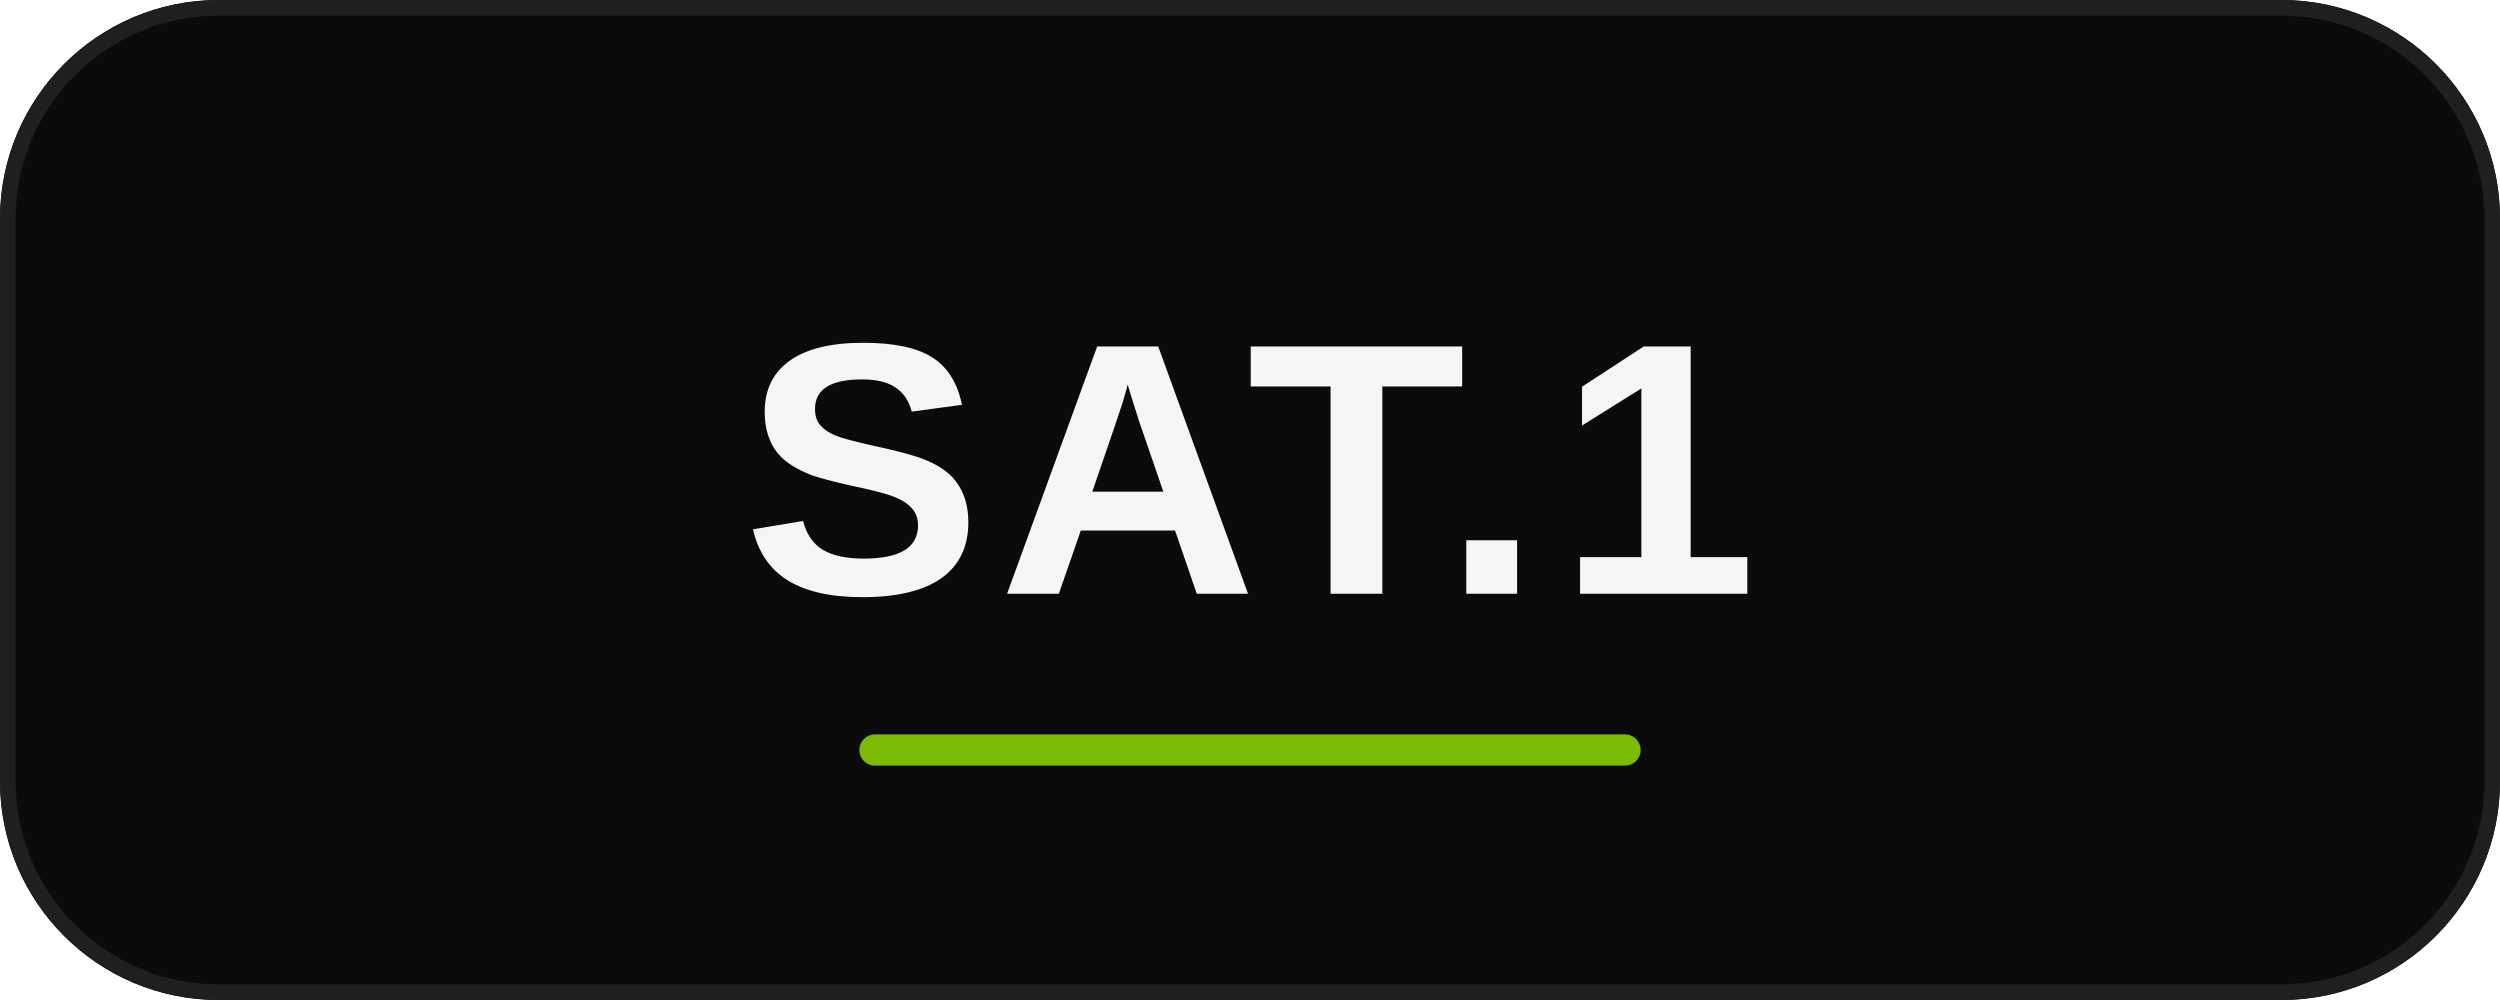
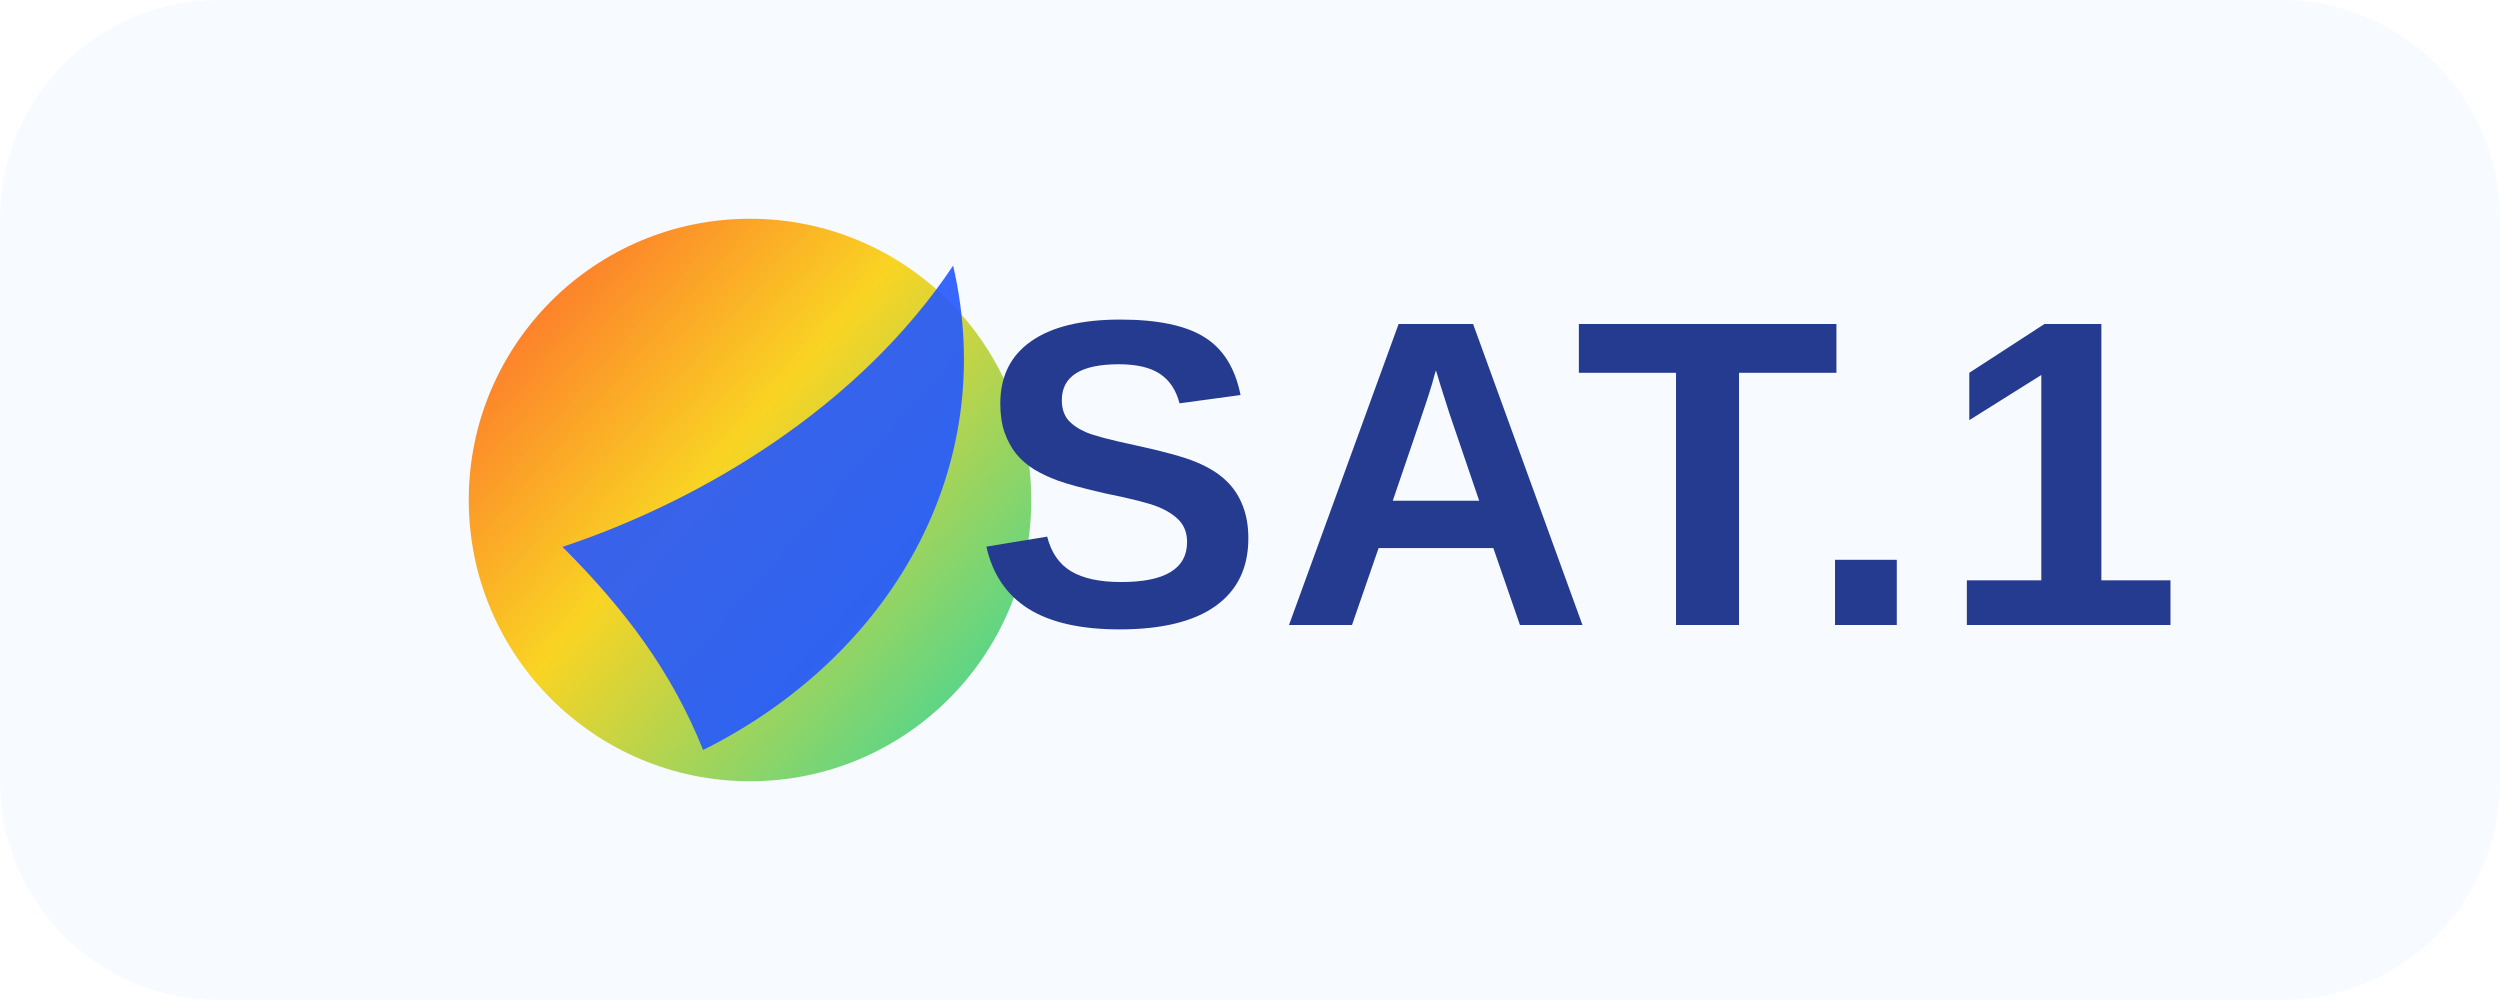
- <svg xmlns="http://www.w3.org/2000/svg" width="160" height="64" viewBox="0 0 160 64">
-   <rect width="160" height="64" rx="14" fill="#0B0B0B" />
-   <rect x=".5" y=".5" width="159" height="63" rx="13.5" fill="none" stroke="#1F1F1F" />
-   <text x="80" y="38" text-anchor="middle" font-family="Arial,Helvetica,sans-serif" font-size="23" font-weight="900" fill="#F5F5F5" letter-spacing="1">SAT.1</text>
-   <path d="M56 48h48" stroke="#A6FF00" stroke-width="2" stroke-linecap="round" opacity=".72" />
+ <svg xmlns="http://www.w3.org/2000/svg" width="160" height="64" viewBox="0 0 160 64" role="img" aria-labelledby="sat1-title">
+   <defs>
+     <linearGradient id="sat1-orb" x1="27" x2="67" y1="15" y2="50" gradientUnits="userSpaceOnUse">
+       <stop stop-color="#FF512F" />
+       <stop offset=".45" stop-color="#F9D423" />
+       <stop offset="1" stop-color="#23D5AB" />
+     </linearGradient>
+   </defs>
+   <rect width="160" height="64" rx="14" fill="#F7FAFF" />
+   <circle cx="48" cy="32" r="18" fill="url(#sat1-orb)" />
+   <path d="M36 35c9-3 19-9 25-18 3 13-4 25-16 31-2-5-5-9-9-13Z" fill="#2456FF" opacity=".9" />
+   <text x="101" y="40" text-anchor="middle" font-family="Arial Black,Arial,Helvetica,sans-serif" font-size="28" font-weight="900" fill="#243B8F" letter-spacing=".8">SAT.1</text>
</svg>
